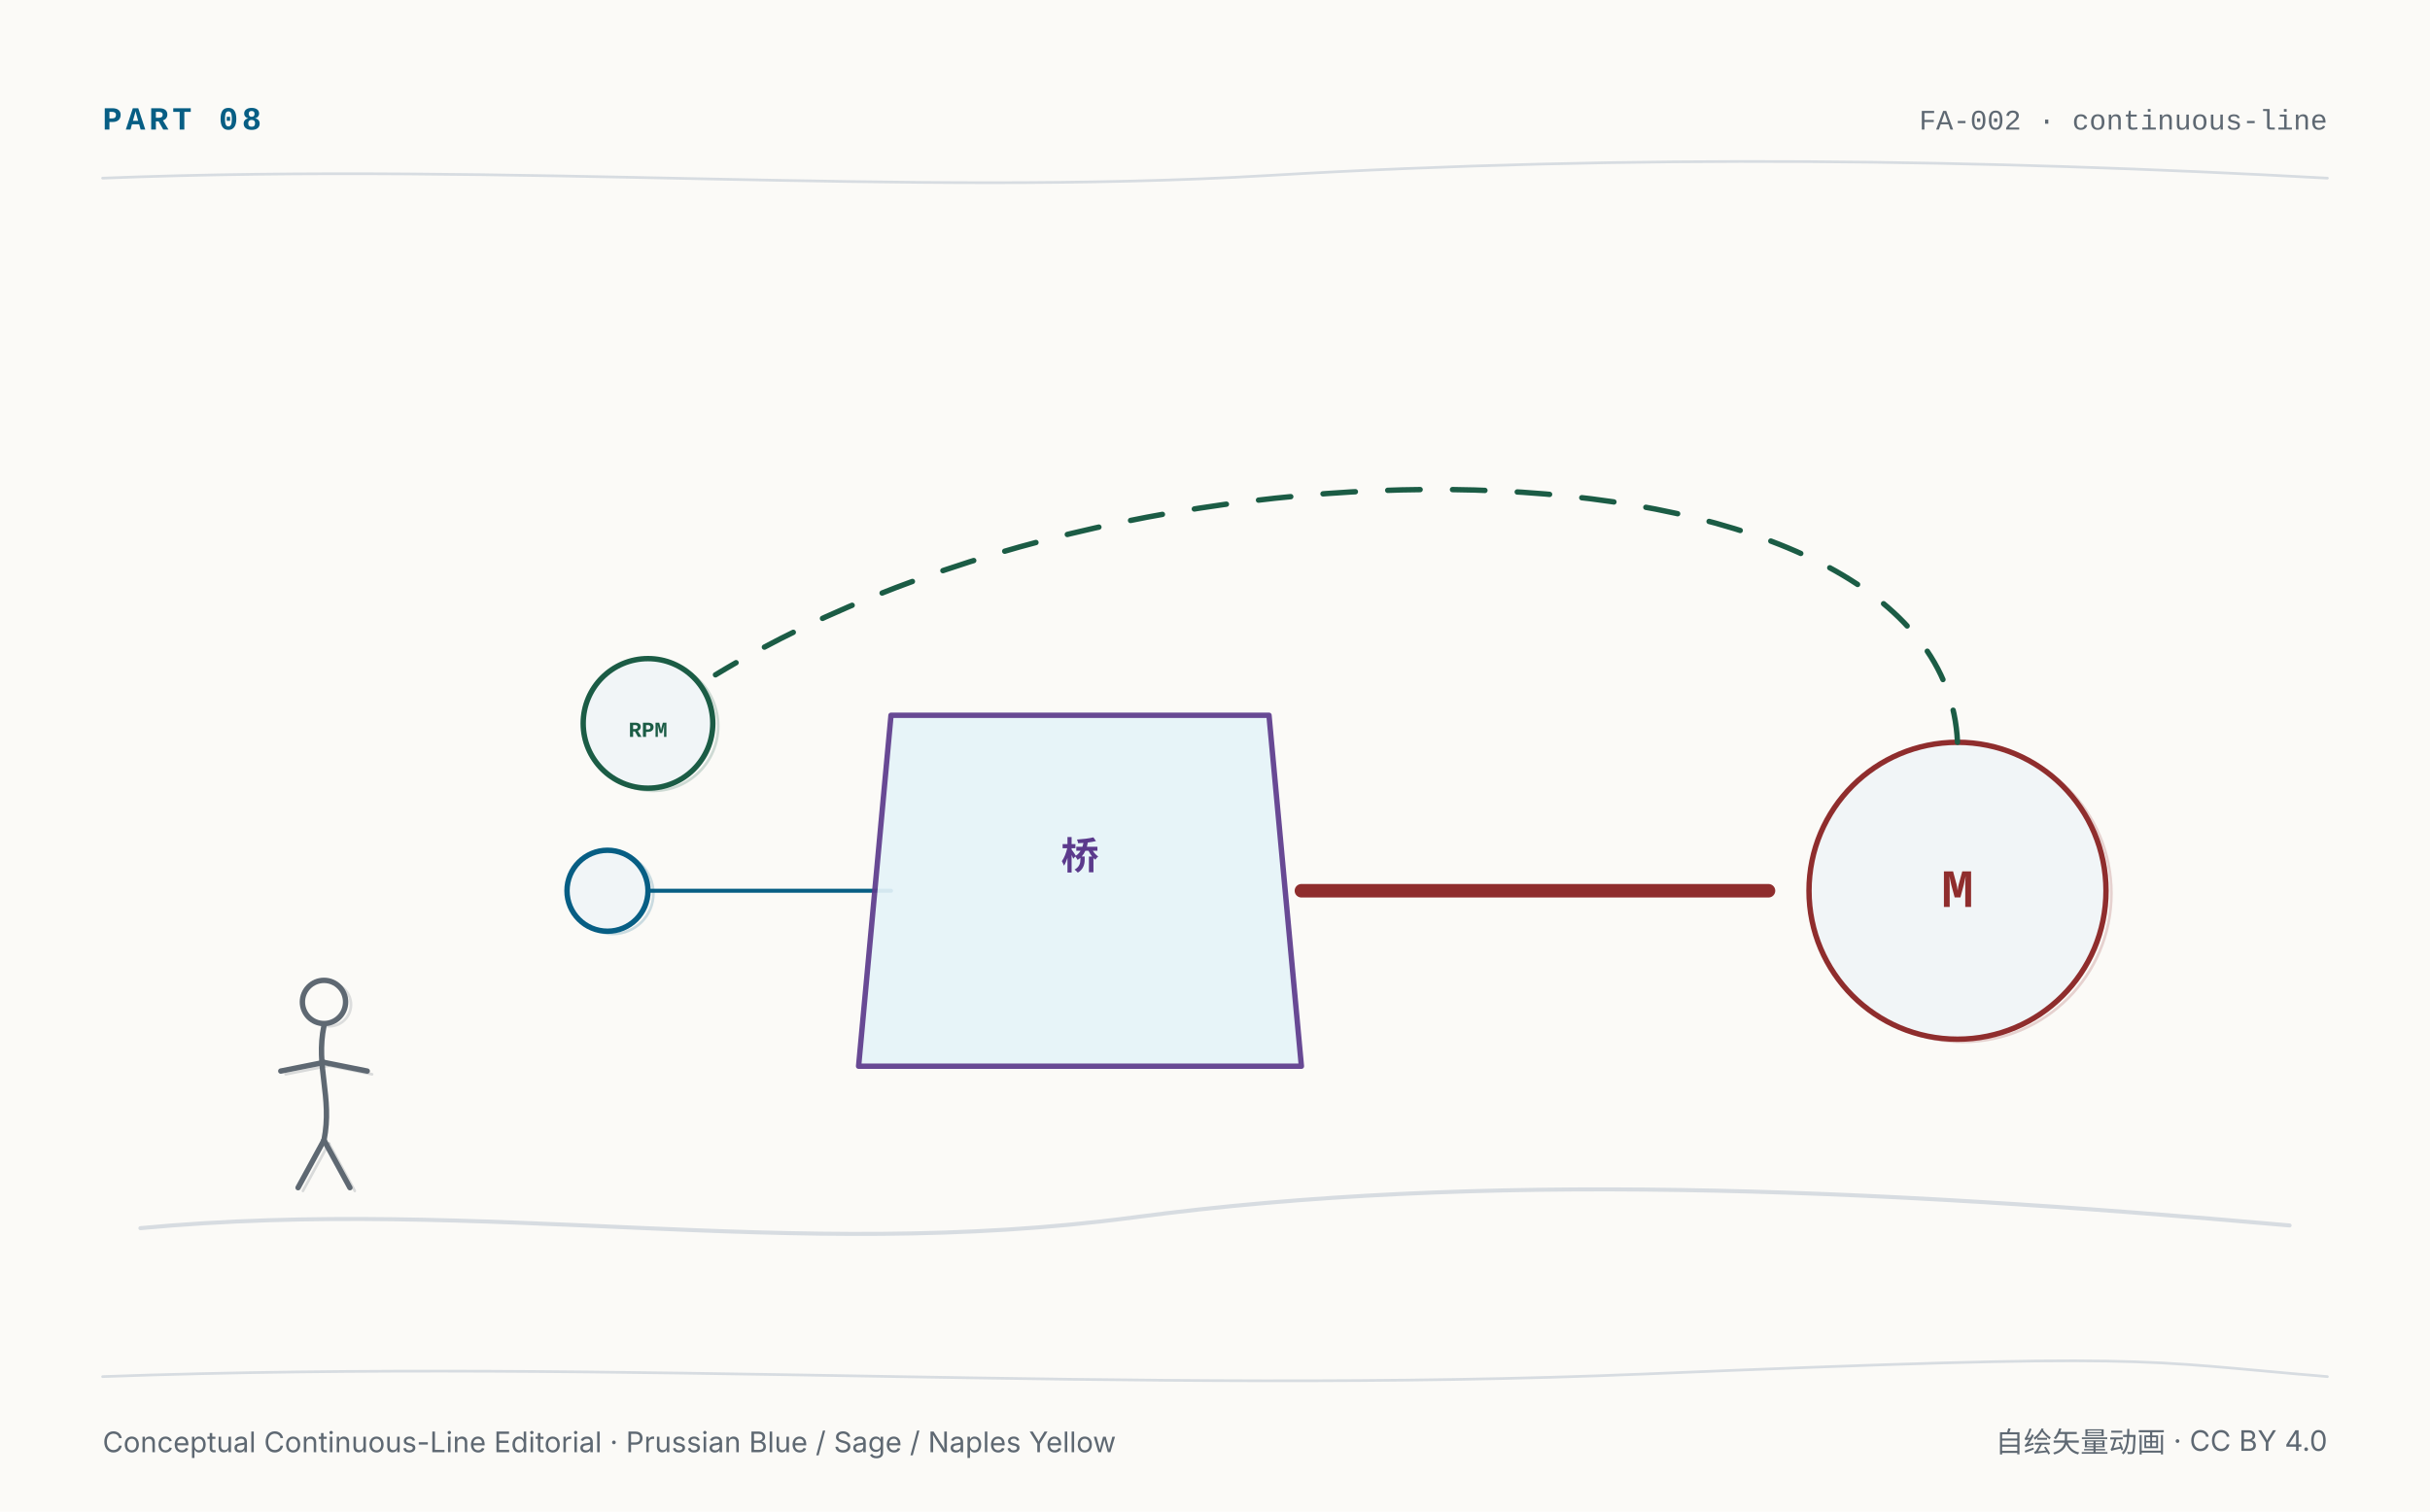
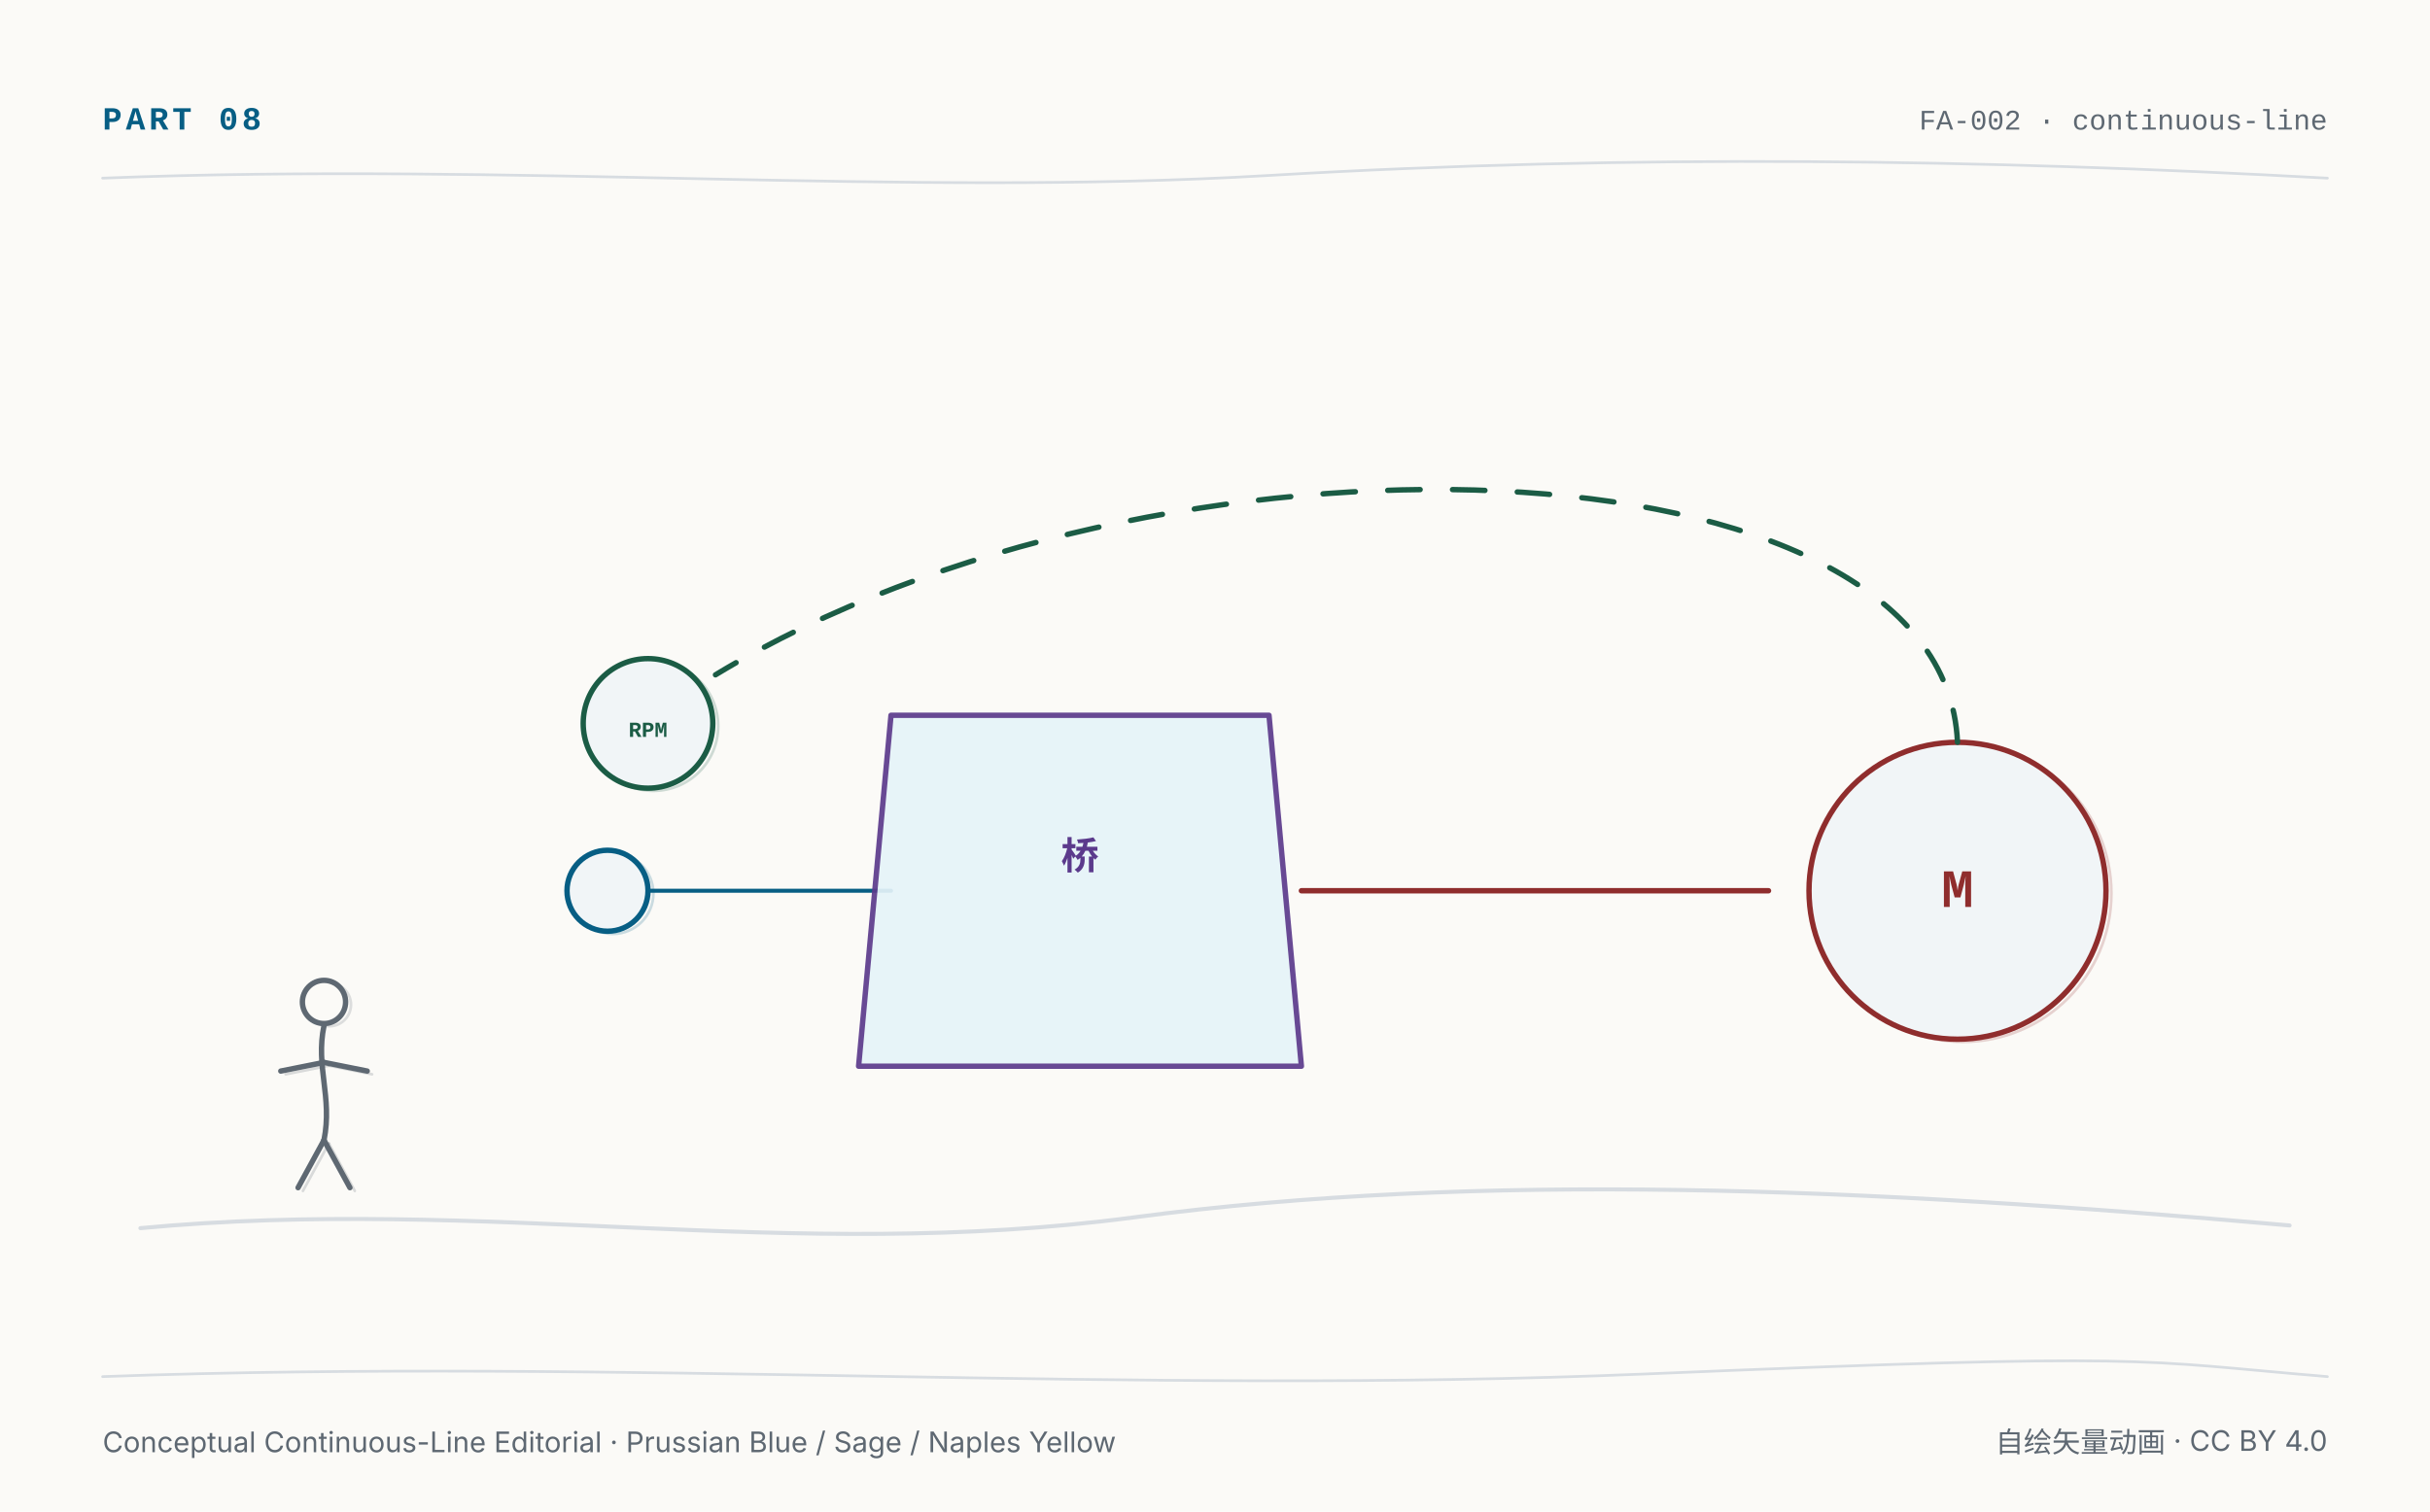
<svg xmlns="http://www.w3.org/2000/svg" width="900" height="560" viewBox="0 0 900 560" role="img" aria-label="Small signals govern heavy current: from the drive bridge to the speed loop">
  <style>

@keyframes hd-float{0%,100%{transform:translateY(0)}50%{transform:translateY(-5px)}}
@keyframes hd-sway{0%,100%{transform:rotate(-1deg)}50%{transform:rotate(1deg)}}
@keyframes hd-pulse{0%,100%{opacity:.58}50%{opacity:1}}
@keyframes hd-flow{from{stroke-dashoffset:0}to{stroke-dashoffset:-24px}}
.hd-float{animation:hd-float 3.8s ease-in-out infinite;transform-origin:center}
.hd-sway{animation:hd-sway 4.6s ease-in-out infinite;transform-origin:center}
.hd-pulse{animation:hd-pulse 2.4s ease-in-out infinite}
.hd-flow{stroke-dasharray:12 12;animation:hd-flow 1.8s linear infinite}
@media (prefers-reduced-motion:reduce){*{animation:none!important}}

@media (prefers-reduced-motion: reduce){*{animation:none!important}}
</style>
  <rect x="0" y="0" width="900" height="560" fill="#fbfaf7" />
  <rect x="0" y="0" width="900" height="560" fill="#fbfaf7" opacity="1" />
  <text x="38" y="48" font-size="12" fill="#075e84" text-anchor="start" opacity="1" font-family="ui-monospace,SFMono-Regular,'JetBrains Mono',Consolas,'Courier New',monospace" font-weight="800" letter-spacing="1.4">PART 08</text>
  <text x="862" y="48" font-size="10.5" fill="#5e6872" text-anchor="end" opacity="1" font-family="ui-monospace,SFMono-Regular,'JetBrains Mono',Consolas,'Courier New',monospace">FA-002 · continuous-line</text>
  <path d="M38 66 C190 60 335 73 470 65 S735 59 862 66" fill="none" opacity="1" stroke-linecap="round" stroke-linejoin="round" stroke="#d7dce1" stroke-width="1" />
  <path d="M52 455 C180 443 292 468 420 451 S690 440 848 454" fill="none" opacity="1" stroke-linecap="round" stroke-linejoin="round" stroke="#d7dce1" stroke-width="1.5" />
  <circle cx="122" cy="372.2" r="8" fill="none" opacity="0.2" stroke="#5e6872" stroke-width="1" />
  <circle cx="120" cy="371.2" r="8" fill="#fbfaf7" opacity="1" stroke="#5e6872" stroke-width="2" class="hd-float" />
  <path d="M120 380.0 C116.8 395.2 123.2 406.4 120 422.4" fill="none" opacity="1" stroke-linecap="round" stroke-linejoin="round" stroke="#5e6872" stroke-width="2" class="hd-float" />
  <line x1="121.8" y1="394.8" x2="105.8" y2="398" stroke="#5e6872" stroke-width="1" stroke-linecap="round" opacity="0.22" />
  <line x1="120" y1="393.6" x2="104" y2="396.8" stroke="#5e6872" stroke-width="2" stroke-linecap="round" opacity="1" />
  <line x1="121.8" y1="394.8" x2="137.8" y2="398" stroke="#5e6872" stroke-width="1" stroke-linecap="round" opacity="0.22" />
  <line x1="120" y1="393.6" x2="136" y2="396.8" stroke="#5e6872" stroke-width="2" stroke-linecap="round" opacity="1" />
  <line x1="121.8" y1="423.6" x2="112.2" y2="441.2" stroke="#5e6872" stroke-width="1" stroke-linecap="round" opacity="0.22" />
  <line x1="120" y1="422.4" x2="110.4" y2="440" stroke="#5e6872" stroke-width="2" stroke-linecap="round" opacity="1" />
  <line x1="121.8" y1="423.6" x2="131.4" y2="441.2" stroke="#5e6872" stroke-width="1" stroke-linecap="round" opacity="0.22" />
  <line x1="120" y1="422.4" x2="129.6" y2="440" stroke="#5e6872" stroke-width="2" stroke-linecap="round" opacity="1" />
  <circle cx="227" cy="331" r="15" fill="none" opacity="0.2" stroke="#075e84" stroke-width="1" />
  <circle cx="225" cy="330" r="15" fill="#f1f5f7" opacity="1" stroke="#075e84" stroke-width="2" class="hd-pulse" />
  <path d="M240 330 L330 330" fill="none" opacity="1" stroke-linecap="round" stroke-linejoin="round" stroke="#075e84" stroke-width="1.5" />
  <path d="M330 265 L470 265 L482 395 L318 395 Z" fill="#e5f3f8" opacity="0.92" stroke-linecap="round" stroke-linejoin="round" stroke="#5b3a8c" stroke-width="2" class="hd-float" />
  <text x="400" y="322" font-size="14" fill="#5b3a8c" text-anchor="middle" opacity="1" font-family="ui-monospace,SFMono-Regular,'JetBrains Mono',Consolas,'Courier New',monospace" font-weight="700">桥</text>
-   <path d="M482 330 C560 330 590 330 655 330" fill="none" opacity="1" stroke-linecap="round" stroke-linejoin="round" stroke="#8f2d2d" stroke-width="5" />
+   <path d="M482 330 C560 330 590 330 655 330" fill="none" opacity="1" stroke-linecap="round" stroke-linejoin="round" stroke="#8f2d2d" stroke-width="2" />
  <circle cx="727" cy="331" r="55" fill="none" opacity="0.2" stroke="#8f2d2d" stroke-width="1" />
  <circle cx="725" cy="330" r="55" fill="#f1f5f7" opacity="1" stroke="#8f2d2d" stroke-width="2" class="hd-pulse" />
  <text x="725" y="336" font-size="20" fill="#8f2d2d" text-anchor="middle" opacity="1" font-family="ui-monospace,SFMono-Regular,'JetBrains Mono',Consolas,'Courier New',monospace" font-weight="700">M</text>
  <path d="M725 275 C720 160 430 150 265 250" fill="none" opacity="1" stroke-linecap="round" stroke-linejoin="round" stroke="#1b5c45" stroke-width="2" class="hd-flow" />
  <circle cx="242" cy="269" r="24" fill="none" opacity="0.2" stroke="#1b5c45" stroke-width="1" />
  <circle cx="240" cy="268" r="24" fill="#f1f5f7" opacity="1" stroke="#1b5c45" stroke-width="2" />
  <text x="240" y="273" font-size="8" fill="#1b5c45" text-anchor="middle" opacity="1" font-family="ui-monospace,SFMono-Regular,'JetBrains Mono',Consolas,'Courier New',monospace" font-weight="700">RPM</text>
  <path d="M38 510 C230 503 420 517 610 509 S790 504 862 510" fill="none" opacity="1" stroke-linecap="round" stroke-linejoin="round" stroke="#d7dce1" stroke-width="1" />
  <text x="38" y="538" font-size="10.5" fill="#5e6872" text-anchor="start" opacity="1" font-family="'PingFang SC','Hiragino Sans GB','Microsoft YaHei',system-ui,-apple-system,'Segoe UI',sans-serif">Conceptual Continuous-Line Editorial · Prussian Blue / Sage / Naples Yellow</text>
  <text x="862" y="538" font-size="10.5" fill="#5e6872" text-anchor="end" opacity="1" font-family="'PingFang SC','Hiragino Sans GB','Microsoft YaHei',system-ui,-apple-system,'Segoe UI',sans-serif">自绘矢量动画 · CC BY 4.0</text>
</svg>
